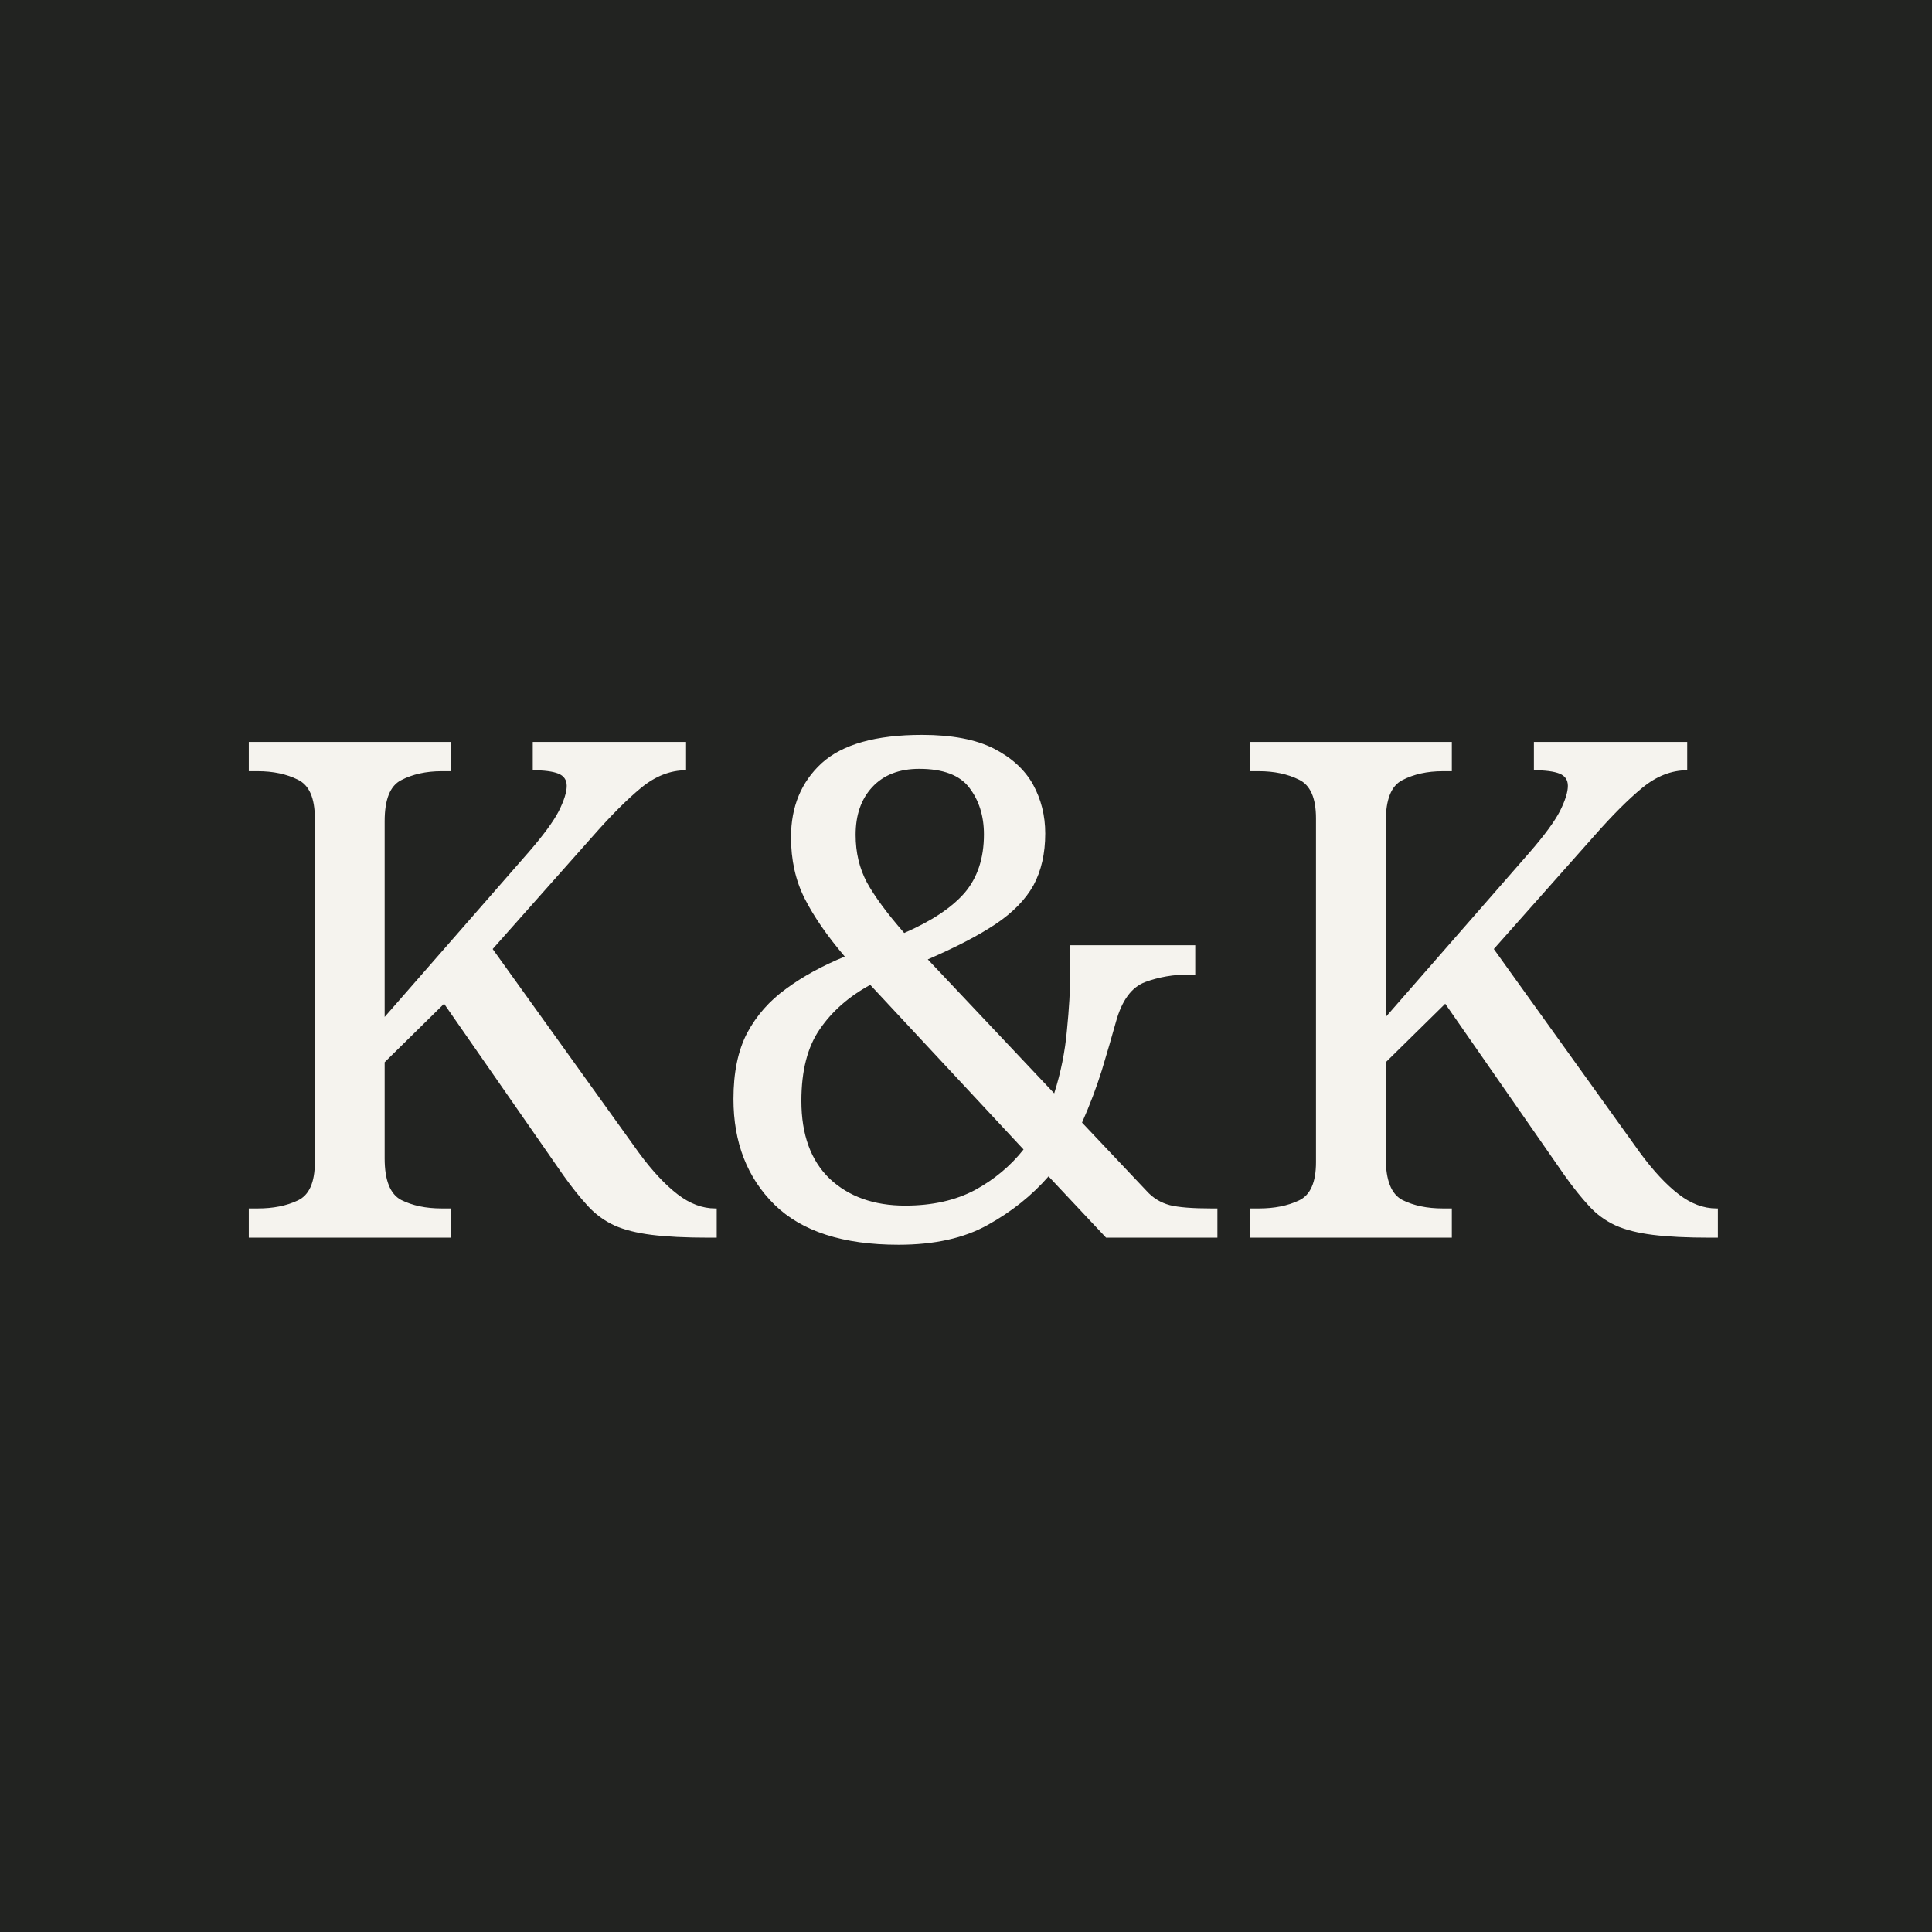
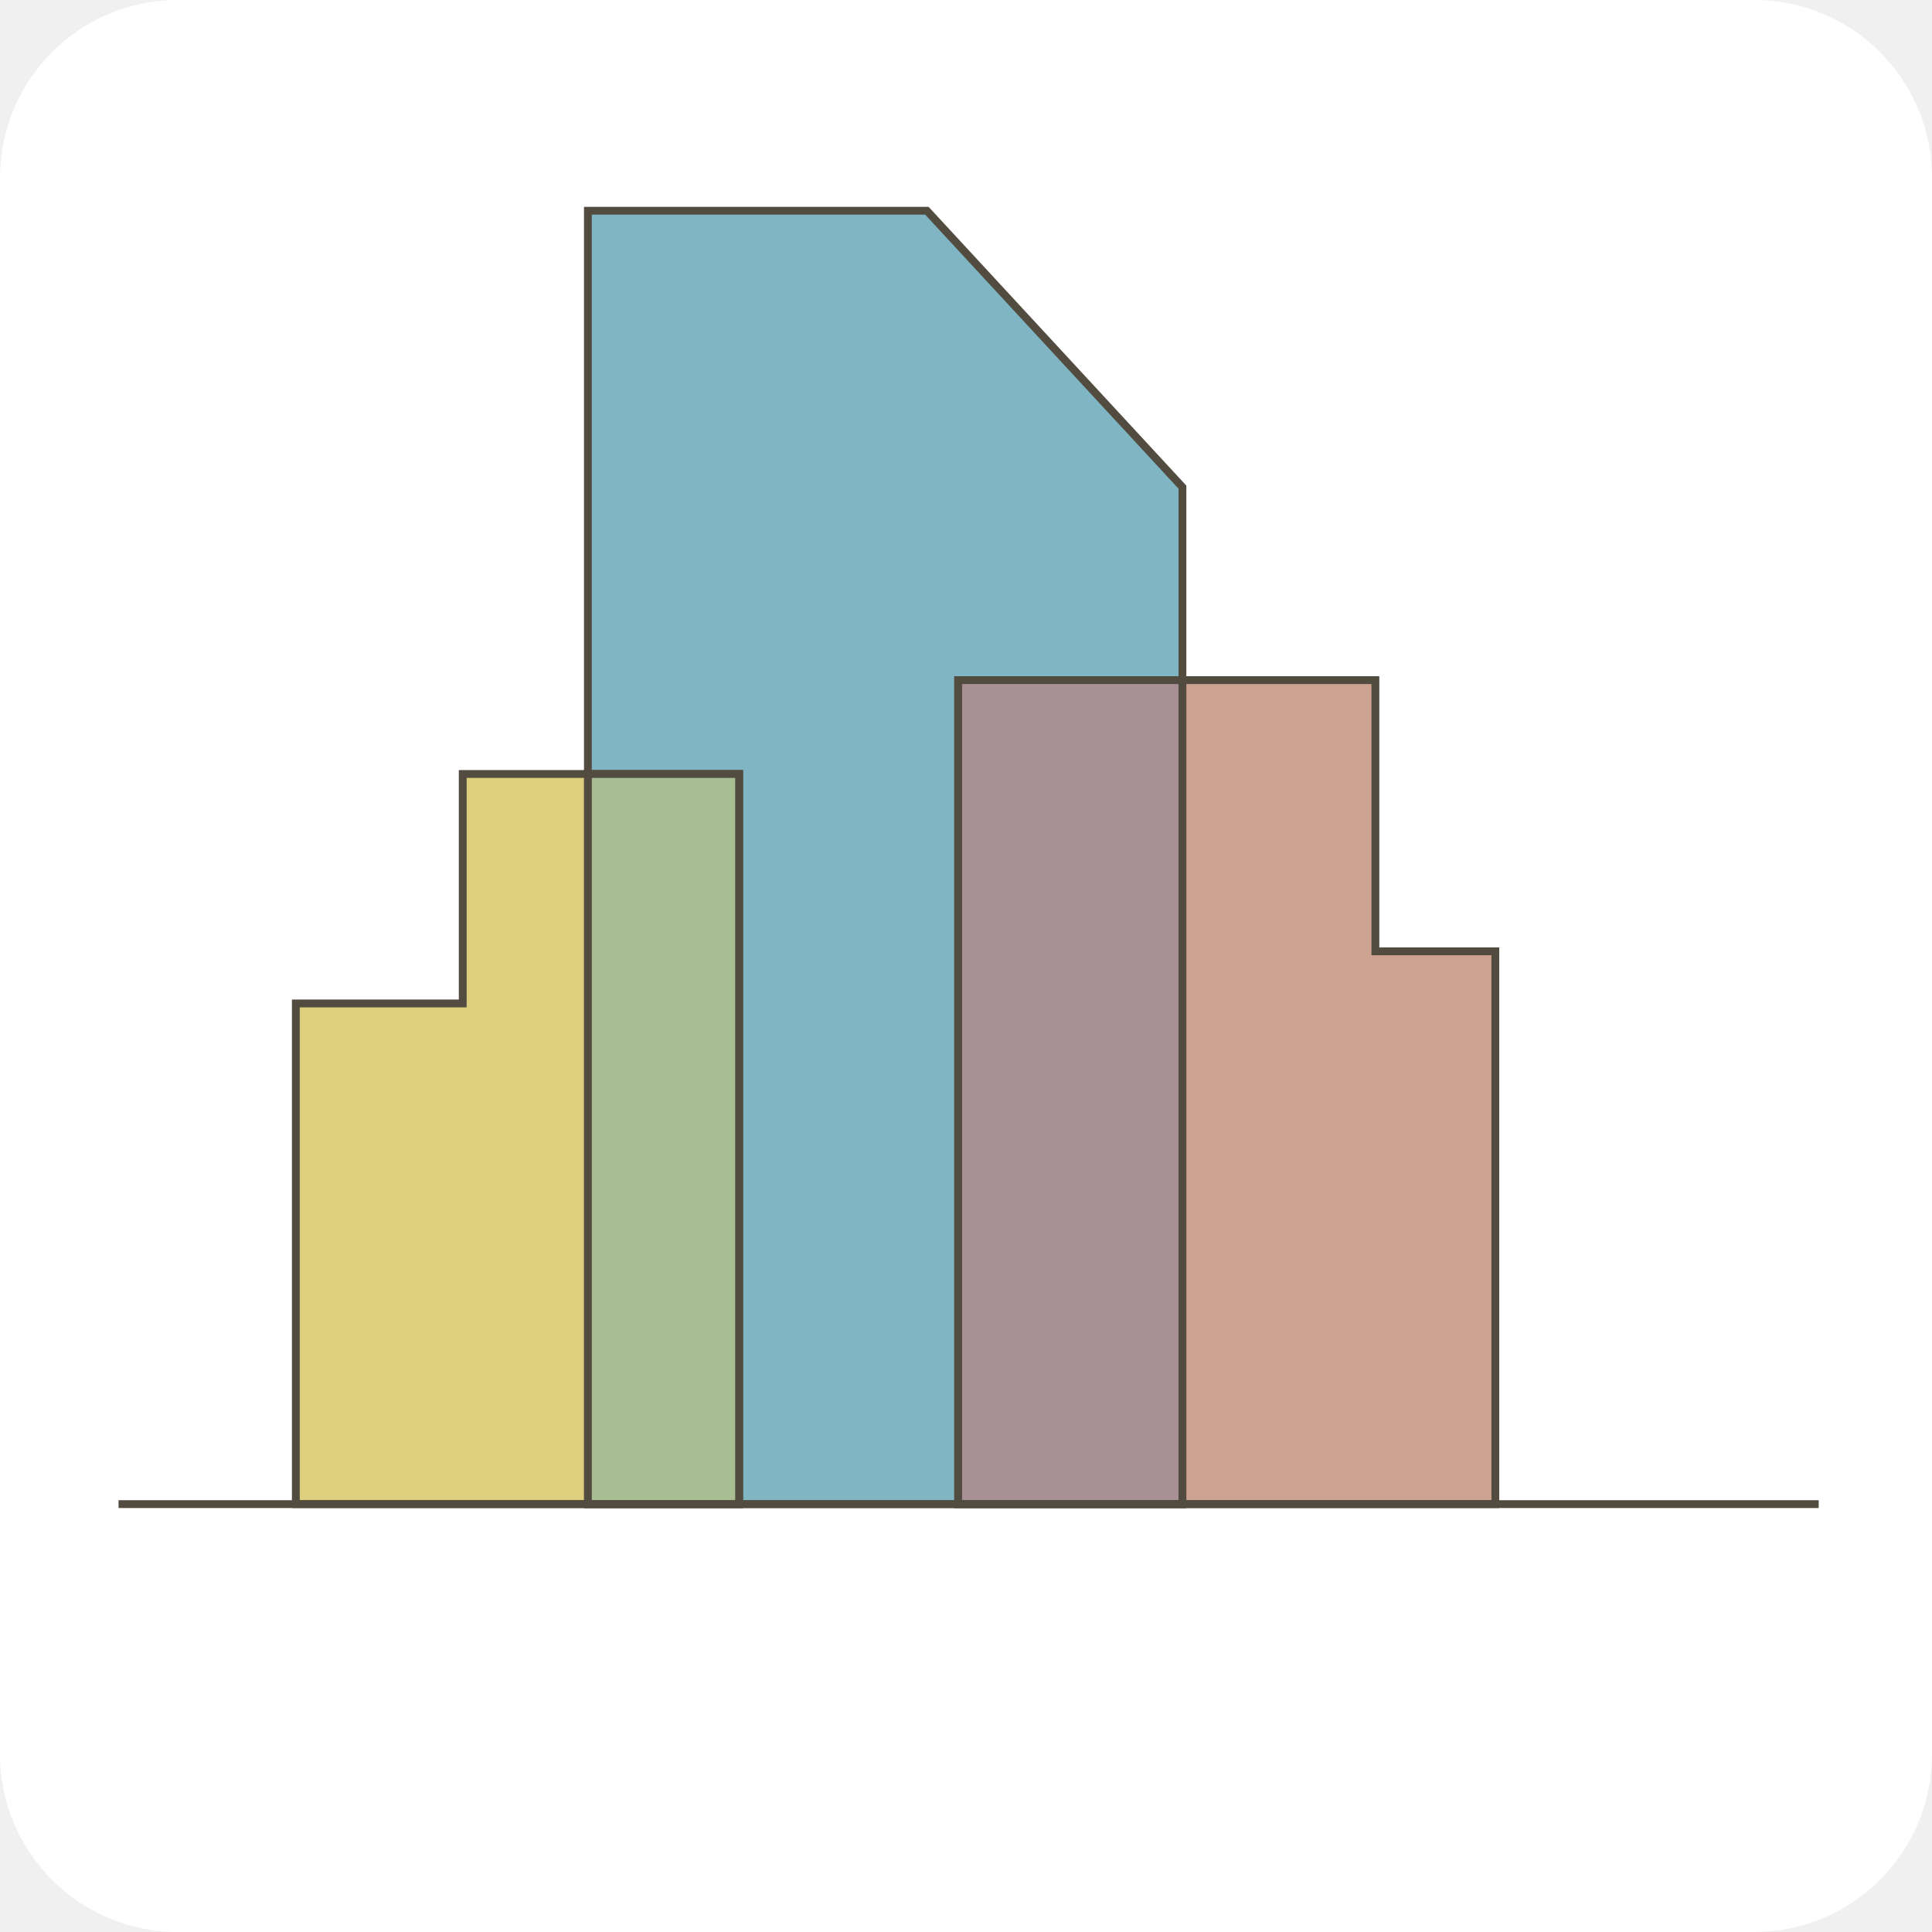
- <svg xmlns="http://www.w3.org/2000/svg" viewBox="0 0 64 64">
-   <rect width="64" height="64" fill="#222321" />
-   <text x="32" y="41" text-anchor="middle" font-family="Georgia" font-size="23" fill="#f5f3ee">K&amp;K</text>
+ <svg xmlns="http://www.w3.org/2000/svg" viewBox="0 0 326 326">
+   <rect width="326" height="326" rx="30" fill="#fff" />
+   <g transform="translate(20 25) scale(.88)">
+     <g stroke="#514c3f" stroke-width="1.5" stroke-linejoin="miter">
+       <path fill="#80b6c3" d="M90 12H155L204 65V260H90Z" />
+       <path fill="#d8c666" fill-opacity=".83" d="M34 260V164H66V120H119V260Z" />
+       <path fill="#a3bd9b" fill-opacity=".8" d="M90 120H119V260H90Z" />
+       <path fill="#c4927d" fill-opacity=".85" d="M161 102H241V154H264V260H161Z" />
+       <path fill="#a38f9a" fill-opacity=".85" d="M161 102H204V260H161Z" />
+       <path fill="none" d="M0 260H326" />
+     </g>
+   </g>
</svg>
